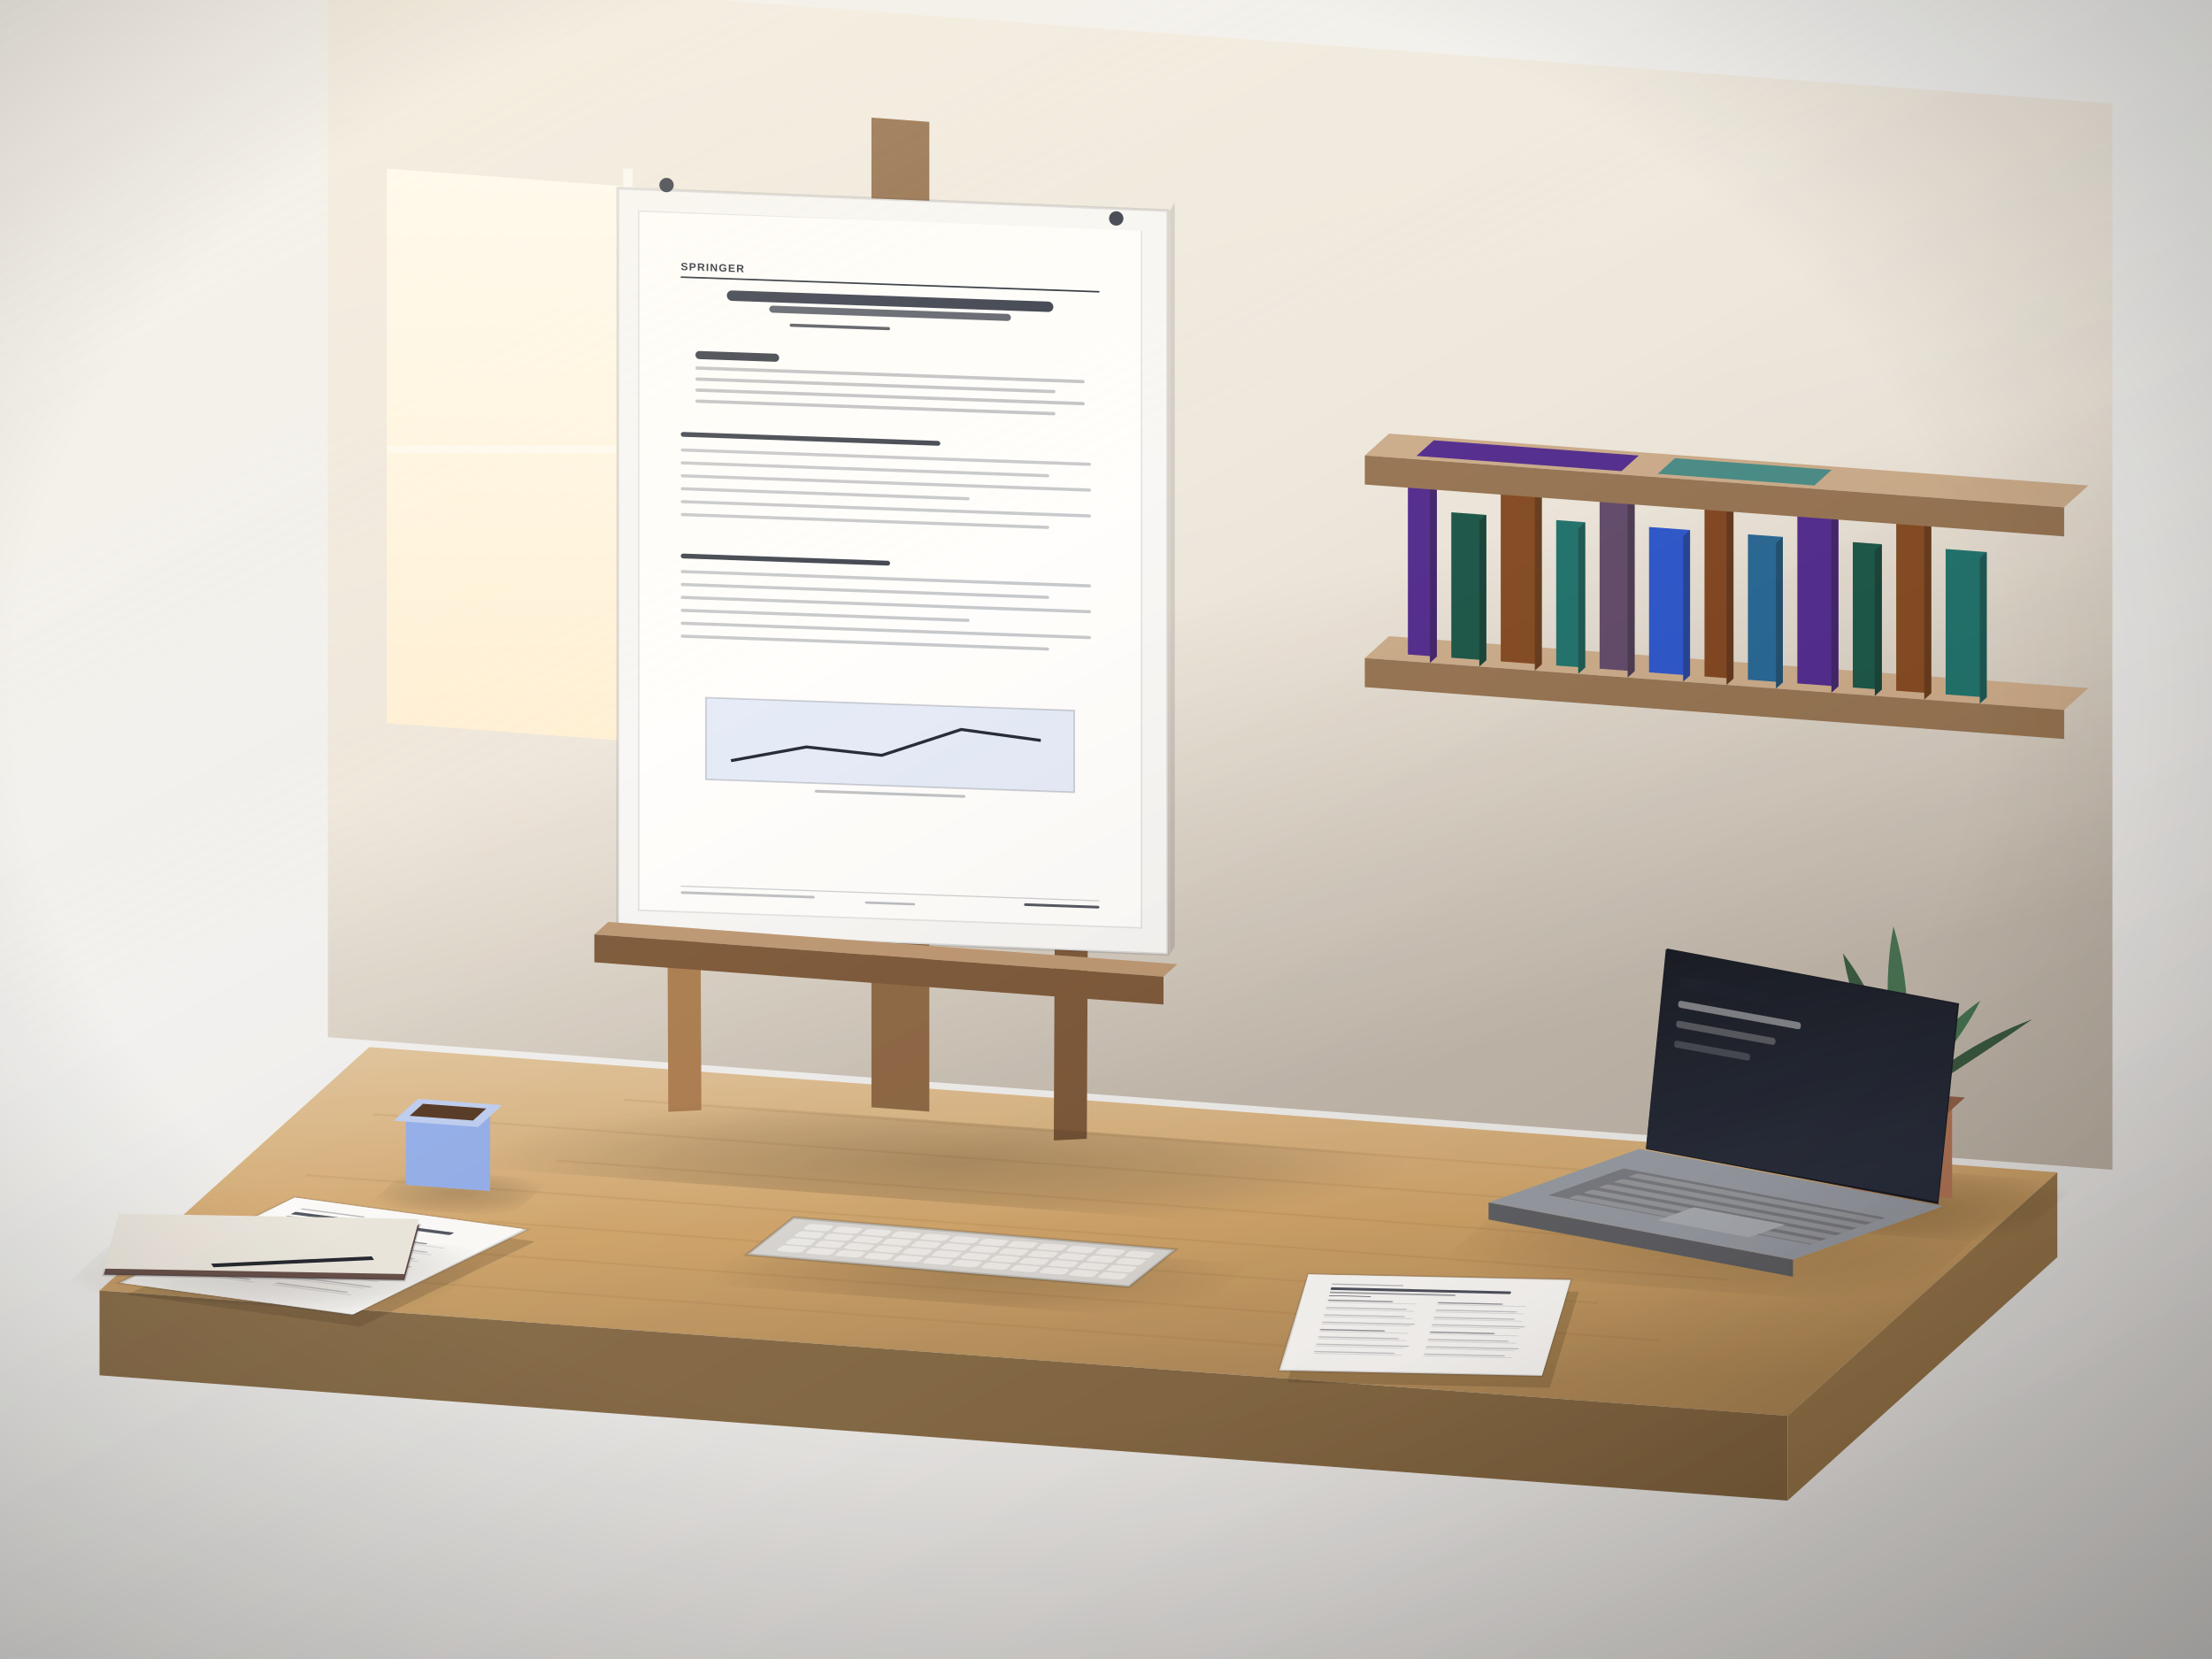
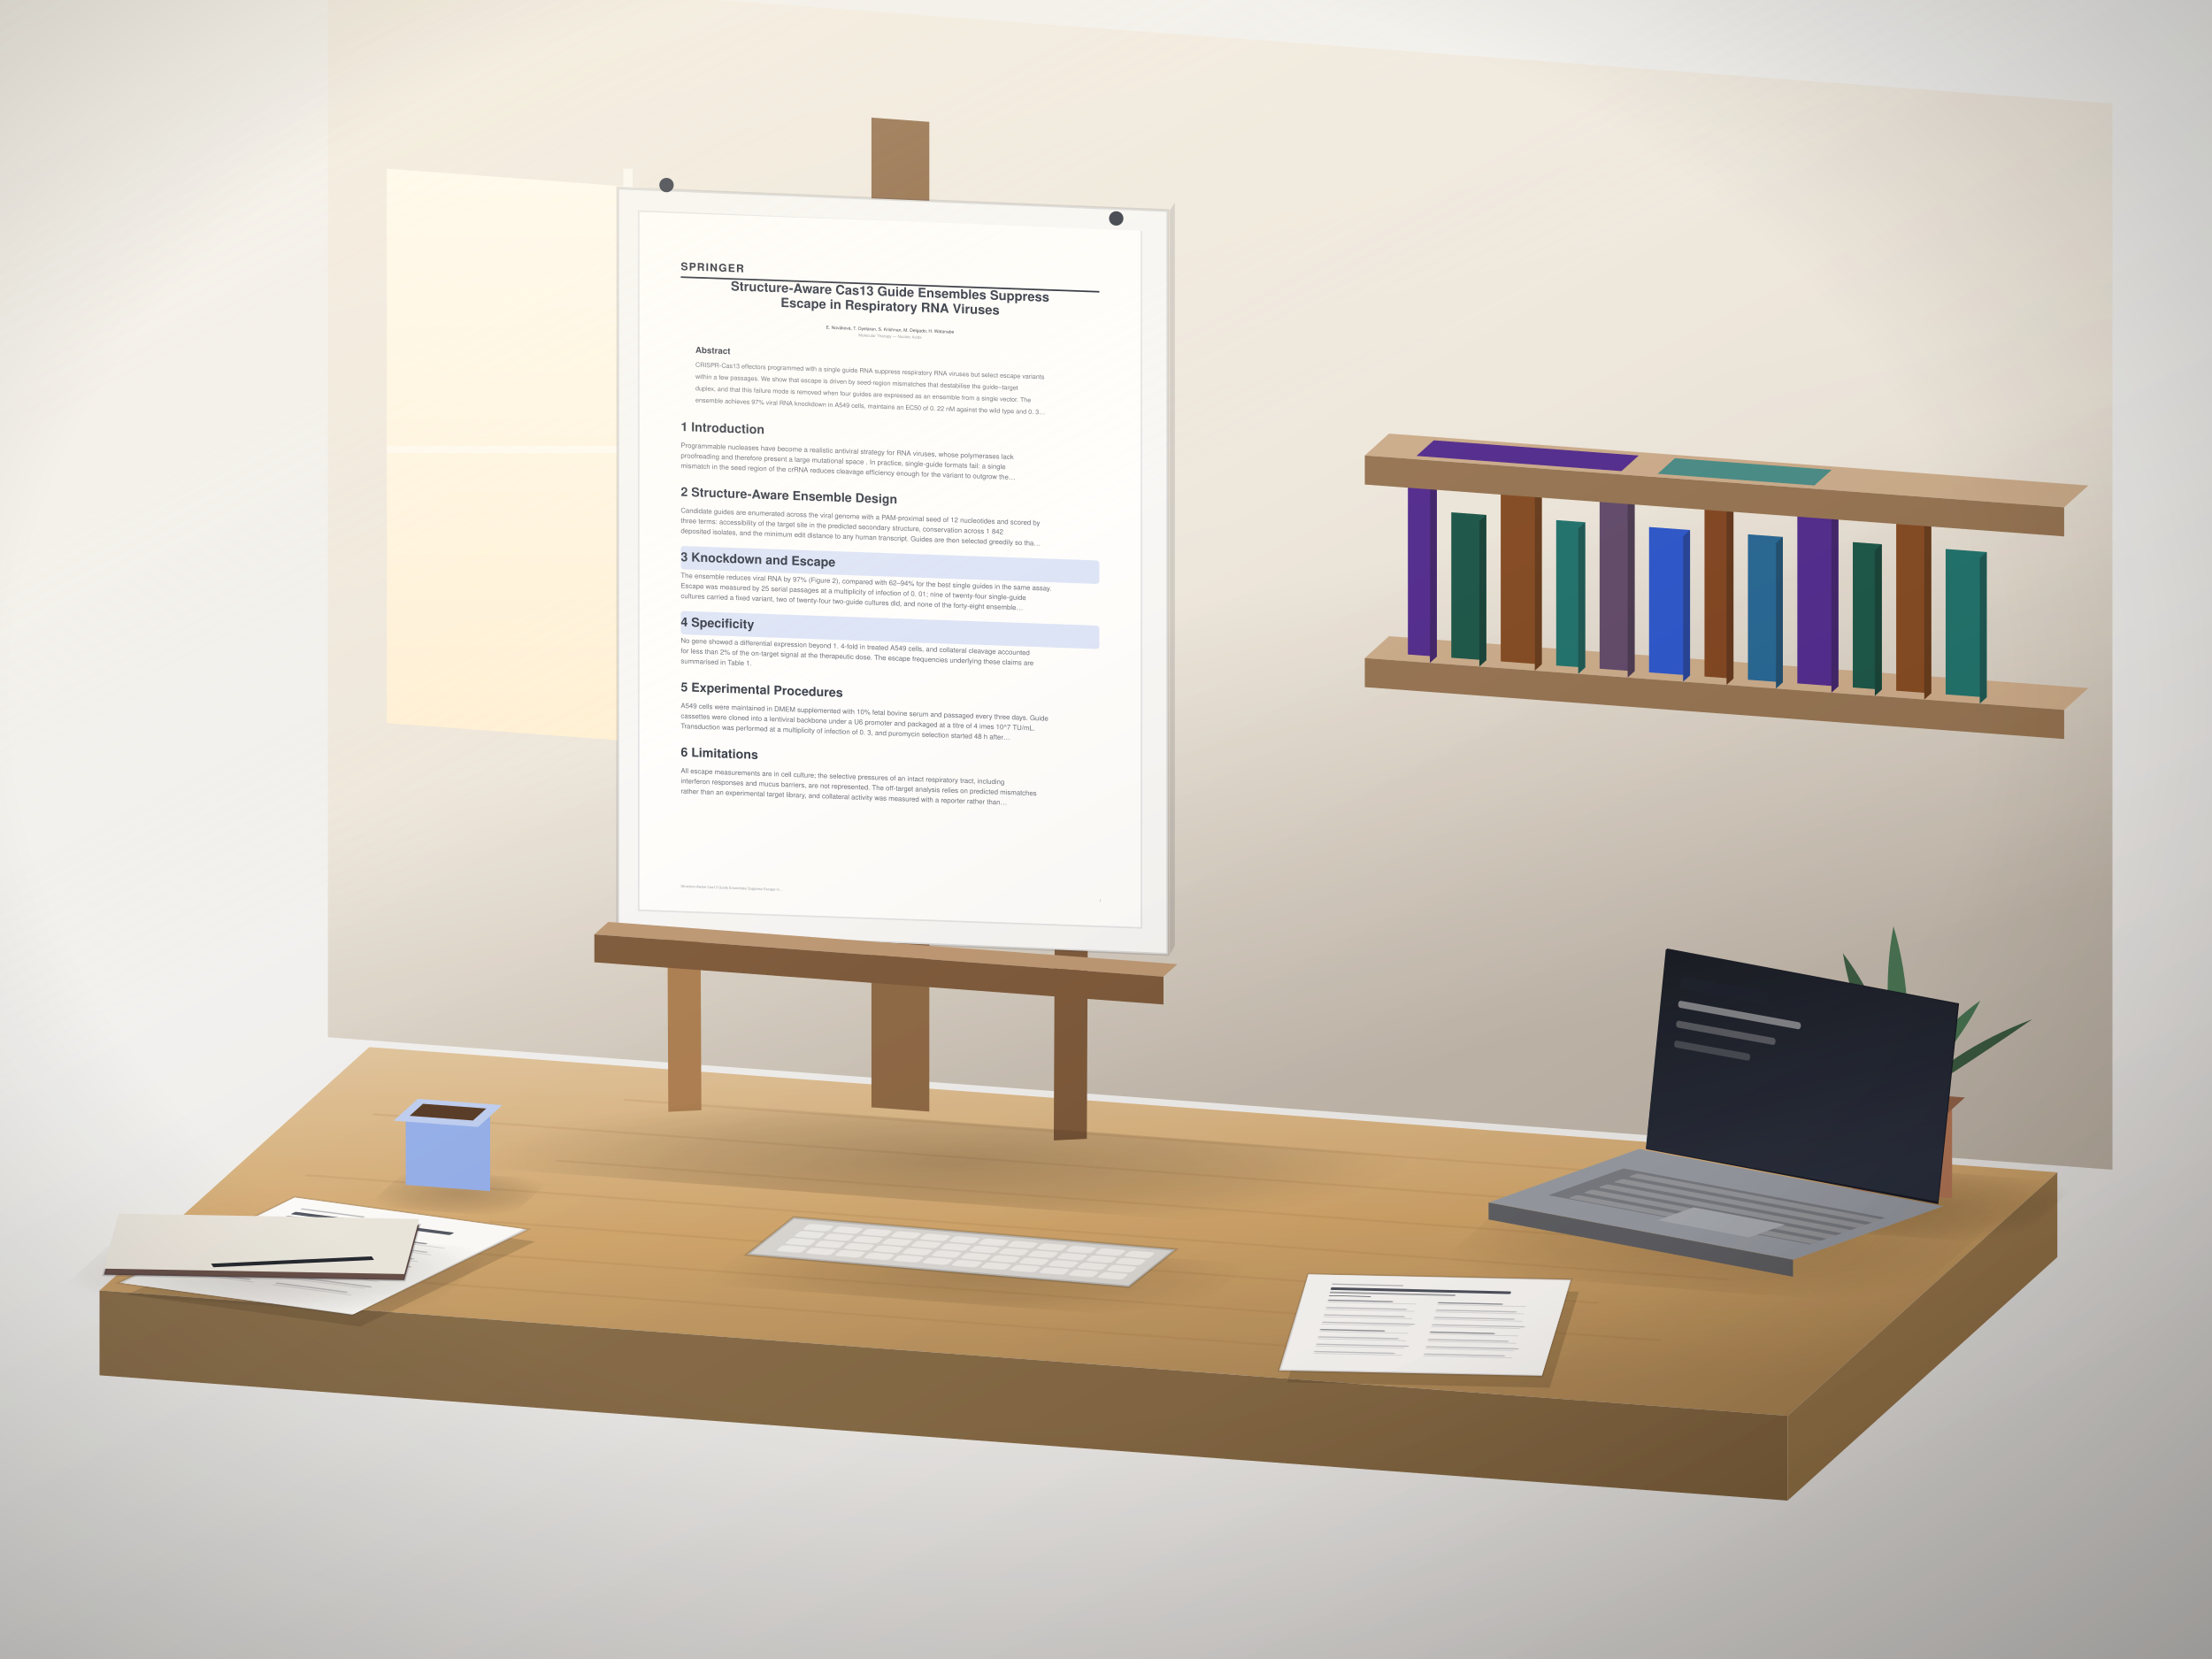
<svg xmlns="http://www.w3.org/2000/svg" width="800" height="600" viewBox="0 0 800 600" role="img" aria-label="Springer LLNCS template preview" data-template-id="springer-llncs">
  <defs>
    <linearGradient id="tp-springer-llncs-wall-1" x1="0" y1="0" x2="0.35" y2="1">
      <stop offset="0" stop-color="#f0ebe3" />
      <stop offset="0.62" stop-color="#ece5db" />
      <stop offset="1" stop-color="#bfb6ab" />
    </linearGradient>
    <linearGradient id="tp-springer-llncs-window-2" x1="0" y1="0" x2="0" y2="1">
      <stop offset="0" stop-color="#FFFCF2" />
      <stop offset="1" stop-color="#FFEFD2" />
    </linearGradient>
    <linearGradient id="tp-springer-llncs-desk-3" x1="0" y1="0" x2="0.15" y2="1">
      <stop offset="0" stop-color="#e0c299" />
      <stop offset="0.55" stop-color="#d0a265" />
      <stop offset="1" stop-color="#af8855" />
    </linearGradient>
    <clipPath id="tp-springer-llncs-grain-4">
      <path d="M133.54 378.69 L744.06 424 L646.52 512.04 L36 466.73 Z" />
    </clipPath>
    <radialGradient id="tp-springer-llncs-shadow-5" cx="0.5" cy="0.5" r="0.5">
      <stop offset="0" stop-color="#22160A" stop-opacity="0.26" />
      <stop offset="0.6" stop-color="#22160A" stop-opacity="0.13" />
      <stop offset="1" stop-color="#22160A" stop-opacity="0" />
    </radialGradient>
    <clipPath id="tp-springer-llncs-board-6">
      <path d="M230.71 76.05 L414.42 83.58 L414.42 337.67 L230.71 330.14 Z" />
    </clipPath>
    <radialGradient id="tp-springer-llncs-shadow-7" cx="0.5" cy="0.5" r="0.5">
      <stop offset="0" stop-color="#22160A" stop-opacity="0.24" />
      <stop offset="0.6" stop-color="#22160A" stop-opacity="0.12" />
      <stop offset="1" stop-color="#22160A" stop-opacity="0" />
    </radialGradient>
    <radialGradient id="tp-springer-llncs-shadow-8" cx="0.5" cy="0.5" r="0.5">
      <stop offset="0" stop-color="#22160A" stop-opacity="0.22" />
      <stop offset="0.6" stop-color="#22160A" stop-opacity="0.11" />
      <stop offset="1" stop-color="#22160A" stop-opacity="0" />
    </radialGradient>
    <radialGradient id="tp-springer-llncs-shadow-9" cx="0.5" cy="0.5" r="0.5">
      <stop offset="0" stop-color="#22160A" stop-opacity="0.2" />
      <stop offset="0.6" stop-color="#22160A" stop-opacity="0.1" />
      <stop offset="1" stop-color="#22160A" stop-opacity="0" />
    </radialGradient>
    <clipPath id="tp-springer-llncs-keys-10">
      <path d="M587.18 422.58 L681.87 440.39 L654.68 450.08 L559.98 432.27 Z" />
    </clipPath>
    <clipPath id="tp-springer-llncs-screen-11">
      <path d="M602.46 343.37 L708.16 363.24 L700.66 435.82 L594.95 415.95 Z" />
    </clipPath>
    <linearGradient id="tp-springer-llncs-page-12" x1="0" y1="1" x2="1" y2="0">
      <stop offset="0" stop-color="#FFFFFF" />
      <stop offset="1" stop-color="#ececee" />
    </linearGradient>
    <clipPath id="tp-springer-llncs-sheet-13">
      <path d="M106.56 433.11 L190.68 444.69 L127.42 475.48 L43.3 463.9 Z" />
    </clipPath>
    <linearGradient id="tp-springer-llncs-page-14" x1="0" y1="1" x2="1" y2="0">
      <stop offset="0" stop-color="#FFFFFF" />
      <stop offset="1" stop-color="#ececee" />
    </linearGradient>
    <clipPath id="tp-springer-llncs-sheet-15">
      <path d="M473.2 460.89 L568.17 462.82 L557.6 497.59 L462.62 495.65 Z" />
    </clipPath>
    <radialGradient id="tp-springer-llncs-shadow-16" cx="0.5" cy="0.5" r="0.5">
      <stop offset="0" stop-color="#22160A" stop-opacity="0.2" />
      <stop offset="0.6" stop-color="#22160A" stop-opacity="0.1" />
      <stop offset="1" stop-color="#22160A" stop-opacity="0" />
    </radialGradient>
    <clipPath id="tp-springer-llncs-keys-17">
      <path d="M286.99 440.33 L425.05 451.94 L408.23 465.34 L270.16 453.73 Z" />
    </clipPath>
    <radialGradient id="tp-springer-llncs-shadow-18" cx="0.5" cy="0.5" r="0.5">
      <stop offset="0" stop-color="#22160A" stop-opacity="0.22" />
      <stop offset="0.6" stop-color="#22160A" stop-opacity="0.11" />
      <stop offset="1" stop-color="#22160A" stop-opacity="0" />
    </radialGradient>
    <linearGradient id="tp-springer-llncs-warm-19" x1="0" y1="0" x2="0.7" y2="1">
      <stop offset="0" stop-color="#FFF4DC" stop-opacity="0.42" />
      <stop offset="0.45" stop-color="#FFF4DC" stop-opacity="0.1" />
      <stop offset="1" stop-color="#3B2410" stop-opacity="0.14" />
    </linearGradient>
    <radialGradient id="tp-springer-llncs-vignette-20" cx="0.45" cy="0.42" r="0.8">
      <stop offset="0.55" stop-color="#000000" stop-opacity="0" />
      <stop offset="1" stop-color="#000000" stop-opacity="0.28" />
    </radialGradient>
  </defs>
  <path d="M118.59 375.14 L764 423.04 L764 37.42 L118.59 -10.48 Z" fill="url(#tp-springer-llncs-wall-1)" />
  <path d="M139.9 261.52 L314.33 274.47 L314.33 73.95 L139.9 61 Z" fill="url(#tp-springer-llncs-window-2)" />
  <rect x="225.41" y="61" width="3.4" height="200.52" fill="#FFFFFF" opacity="0.72" />
  <rect x="139.9" y="161.26" width="174.43" height="2.6" fill="#FFFFFF" opacity="0.55" />
  <path d="M502.35 230.09 L755.28 248.86 L746.53 256.76 L493.6 237.99 Z" fill="#c7a684" />
  <path d="M493.6 248.51 L746.53 267.28 L746.53 256.76 L493.6 237.99 Z" fill="#8d6a48" />
  <path d="M509.18 236.7 L519.64 237.48 L519.64 171.75 L509.18 170.97 Z" fill="#451c88" />
  <path d="M519.64 237.48 L517.14 239.74 L517.14 174.01 L519.64 171.75 Z" fill="#321462" />
  <path d="M524.88 237.87 L537.52 238.81 L537.52 186.22 L524.88 185.29 Z" fill="#094a3d" />
  <path d="M537.52 238.81 L535.02 241.07 L535.02 188.48 L537.52 186.22 Z" fill="#06352c" />
  <path d="M542.76 239.2 L557.58 240.3 L557.58 174.57 L542.76 173.47 Z" fill="#7b3e14" />
  <path d="M557.58 240.3 L555.08 242.55 L555.08 176.82 L557.58 174.57 Z" fill="#592d0e" />
  <path d="M562.82 240.69 L573.28 241.46 L573.28 188.88 L562.82 188.1 Z" fill="#0f6864" />
  <path d="M573.28 241.46 L570.78 243.72 L570.78 191.14 L573.28 188.88 Z" fill="#0b4b48" />
  <path d="M578.52 241.85 L591.16 242.79 L591.16 177.06 L578.52 176.12 Z" fill="#553d62" />
  <path d="M591.16 242.79 L588.66 245.05 L588.66 179.32 L591.16 177.06 Z" fill="#3d2c47" />
  <path d="M596.4 243.18 L611.22 244.28 L611.22 191.69 L596.4 190.59 Z" fill="#1c4aca" />
  <path d="M611.22 244.28 L608.72 246.54 L608.72 193.95 L611.22 191.69 Z" fill="#143591" />
  <path d="M616.46 244.67 L626.92 245.44 L626.92 179.71 L616.46 178.94 Z" fill="#783813" />
  <path d="M626.92 245.44 L624.42 247.7 L624.42 181.97 L626.92 179.71 Z" fill="#56280e" />
  <path d="M632.16 245.83 L644.8 246.77 L644.8 194.19 L632.16 193.25 Z" fill="#165c8f" />
  <path d="M644.8 246.77 L642.3 249.03 L642.3 196.44 L644.8 194.19 Z" fill="#104267" />
  <path d="M650.03 247.16 L664.86 248.26 L664.86 182.53 L650.03 181.43 Z" fill="#451c88" />
  <path d="M664.86 248.26 L662.36 250.52 L662.36 184.79 L664.86 182.53 Z" fill="#321462" />
  <path d="M670.09 248.65 L680.56 249.42 L680.56 196.84 L670.09 196.06 Z" fill="#094a3d" />
  <path d="M680.56 249.42 L678.06 251.68 L678.06 199.1 L680.56 196.84 Z" fill="#06352c" />
  <path d="M685.79 249.81 L698.44 250.75 L698.44 185.02 L685.79 184.08 Z" fill="#7b3e14" />
  <path d="M698.44 250.75 L695.94 253.01 L695.94 187.28 L698.44 185.02 Z" fill="#592d0e" />
  <path d="M703.67 251.14 L718.5 252.24 L718.5 199.66 L703.67 198.55 Z" fill="#0f6864" />
  <path d="M718.5 252.24 L716 254.5 L716 201.91 L718.5 199.66 Z" fill="#0b4b48" />
  <path d="M502.35 156.82 L755.28 175.59 L746.53 183.49 L493.6 164.72 Z" fill="#c7a684" />
  <path d="M493.6 175.24 L746.53 194.01 L746.53 183.49 L493.6 164.72 Z" fill="#8d6a48" />
  <path d="M518.54 159.25 L592.68 164.75 L586.42 170.39 L512.29 164.89 Z" fill="#451c88" />
  <path d="M605.76 165.72 L662.45 169.93 L656.2 175.57 L599.51 171.36 Z" fill="#3a8380" />
  <path d="M133.54 378.69 L744.06 424 L646.52 512.04 L36 466.73 Z" fill="url(#tp-springer-llncs-desk-3)" />
  <path d="M36 497.4 L646.52 542.71 L646.52 512.04 L36 466.73 Z" fill="#81643f" />
  <path d="M646.52 542.71 L744.06 454.67 L744.06 424 L646.52 512.04 Z" fill="#967549" />
  <g clip-path="url(#tp-springer-llncs-grain-4)">
    <g transform="matrix(4.36 0.32 -1.25 1.13 133.54 378.69)">
      <rect x="24" y="9.75" width="92" height="0.6" fill="#8A5A2B" opacity="0.13" />
      <rect x="6" y="19.5" width="118" height="0.6" fill="#8A5A2B" opacity="0.13" />
      <rect x="24" y="29.25" width="92" height="0.6" fill="#8A5A2B" opacity="0.13" />
      <rect x="6" y="39" width="118" height="0.6" fill="#8A5A2B" opacity="0.13" />
      <rect x="24" y="48.75" width="92" height="0.6" fill="#8A5A2B" opacity="0.13" />
      <rect x="6" y="58.5" width="118" height="0.6" fill="#8A5A2B" opacity="0.13" />
      <rect x="24" y="68.25" width="92" height="0.6" fill="#8A5A2B" opacity="0.13" />
    </g>
  </g>
  <path d="M241.7 402.11 L240.21 76.91 L252.18 76.34 L253.66 401.53 Z" fill="#a77647" />
  <path d="M381.11 412.45 L382.59 87.48 L394.56 86.9 L393.07 411.88 Z" fill="#744e2e" />
  <path d="M315.17 400.48 L315.17 42.53 L336.1 44.08 L336.1 402.03 Z" fill="#865e39" />
  <path d="M201.62 395.08 L511.41 418.07 L481.4 445.16 L171.61 422.17 Z" fill="url(#tp-springer-llncs-shadow-5)" />
  <path d="M423.06 76.2 L424.9 73.18 L424.9 342.18 L423.06 345.19 Z" fill="#0F172A24" />
  <path d="M223.41 68 L422.35 76.16 L422.35 345.15 L223.41 336.99 Z" fill="#f7f7f7" stroke="#0F172A24" />
  <g clip-path="url(#tp-springer-llncs-board-6)">
    <g transform="matrix(0.57 0.02 0 0.56 230.71 76.05)">
      <rect width="320" height="452.57" fill="#FFFFFF" />
      <rect x="0.5" y="0.5" width="319" height="451.57" fill="none" stroke="#0F172A1f" />
-       <text x="27.2" y="37.63" font-size="6.81" font-family="Arial, sans-serif" font-weight="700" letter-spacing="0.65" fill="#111827">SPRINGER</text>
+       <text x="27.2" y="37.63" font-size="6.81" font-family="Helvetica, Arial, sans-serif" font-weight="700" letter-spacing="0.65" fill="#111827">SPRINGER</text>
      <rect x="27.2" y="41.68" width="265.6" height="1" fill="#111827" />
-       <rect x="56.42" y="49.65" width="207.17" height="6.73" rx="3.37" fill="#0F172A" opacity="0.92" />
-       <rect x="83.35" y="58.55" width="153.3" height="4.56" rx="2.28" fill="#0F172A" opacity="0.75" />
-       <rect x="96.26" y="69.74" width="63.74" height="2.04" rx="1.02" fill="#111827c7" opacity="1" />
-       <rect x="36.5" y="89.5" width="53.12" height="5.23" rx="2.61" fill="#111827" opacity="0.9" />
-       <rect x="36.5" y="99.48" width="247.01" height="2.14" rx="1.07" fill="#0F172A47" opacity="1" />
-       <rect x="36.5" y="106.6" width="228.42" height="2.14" rx="1.07" fill="#0F172A47" opacity="1" />
-       <rect x="36.5" y="113.73" width="247.01" height="2.14" rx="1.07" fill="#0F172A47" opacity="1" />
-       <rect x="36.5" y="120.86" width="228.42" height="2.14" rx="1.07" fill="#0F172A47" opacity="1" />
-       <rect x="27.2" y="142.15" width="164.67" height="3.12" rx="1.56" fill="#111827" opacity="0.88" />
-       <rect x="27.2" y="152.78" width="260.29" height="2.04" rx="1.02" fill="#0F172A40" opacity="1" />
-       <rect x="27.2" y="161.12" width="233.73" height="2.04" rx="1.02" fill="#0F172A40" opacity="1" />
-       <rect x="27.2" y="169.46" width="260.29" height="2.04" rx="1.02" fill="#0F172A40" opacity="1" />
-       <rect x="27.2" y="177.81" width="183.26" height="2.04" rx="1.02" fill="#0F172A40" opacity="1" />
-       <rect x="27.2" y="186.15" width="260.29" height="2.04" rx="1.02" fill="#0F172A40" opacity="1" />
-       <rect x="27.2" y="194.5" width="233.73" height="2.04" rx="1.02" fill="#0F172A40" opacity="1" />
-       <rect x="27.2" y="220.69" width="132.8" height="3.12" rx="1.56" fill="#111827" opacity="0.88" />
-       <rect x="27.2" y="231.32" width="260.29" height="2.04" rx="1.02" fill="#0F172A40" opacity="1" />
-       <rect x="27.2" y="239.66" width="233.73" height="2.04" rx="1.02" fill="#0F172A40" opacity="1" />
-       <rect x="27.2" y="248" width="260.29" height="2.04" rx="1.02" fill="#0F172A40" opacity="1" />
-       <rect x="27.2" y="256.35" width="183.26" height="2.04" rx="1.02" fill="#0F172A40" opacity="1" />
-       <rect x="27.2" y="264.69" width="260.29" height="2.04" rx="1.02" fill="#0F172A40" opacity="1" />
-       <rect x="27.2" y="273.04" width="233.73" height="2.04" rx="1.02" fill="#0F172A40" opacity="1" />
-       <rect x="43.14" y="313.2" width="233.73" height="52.82" fill="#1A56DB1f" stroke="#11182733" />
-       <path d="M59.07 353.34 L106.88 342.78 L154.69 346.48 L205.15 327.99 L255.62 333.27" fill="none" stroke="#111827" stroke-width="1.92" />
-       <rect x="112.19" y="370.25" width="95.62" height="1.81" rx="0.91" fill="#0F172A47" opacity="1" />
-       <rect x="27.2" y="435.16" width="265.6" height="0.72" fill="#0F172A38" />
-       <rect x="27.2" y="438.78" width="84.99" height="1.72" rx="0.86" fill="#0F172A47" opacity="1" />
-       <rect x="244.99" y="438.78" width="47.81" height="1.72" rx="0.86" fill="#111827c7" opacity="1" />
-       <rect x="144.06" y="441.15" width="31.87" height="1.54" rx="0.77" fill="#0F172A4d" opacity="1" />
+       <text x="160" y="49.65" font-family="Helvetica, Arial, sans-serif" font-size="8.24" fill="#0F172A" font-weight="700" opacity="0.95" text-anchor="middle">Structure-Aware Cas13 Guide Ensembles Suppress</text>
+       <text x="160" y="59.2" font-family="Helvetica, Arial, sans-serif" font-size="8.24" fill="#0F172A" font-weight="700" opacity="0.95" text-anchor="middle">Escape in Respiratory RNA Viruses</text>
+       <text x="160" y="72.3" font-family="Helvetica, Arial, sans-serif" font-size="2.81" fill="#111827e6" text-anchor="middle">E. Nováková, T. Oyelaran, S. Krishnan, M. Delgado, H. Watanabe</text>
+       <text x="160" y="76.51" font-family="Helvetica, Arial, sans-serif" font-size="2.53" fill="#0F172A80" text-anchor="middle">Molecular Therapy — Nucleic Acids</text>
+       <text x="36.5" y="90.76" font-family="Helvetica, Arial, sans-serif" font-size="5.46" fill="#111827" font-weight="700" opacity="0.9">Abstract</text>
+       <text x="36.5" y="99.79" font-family="Helvetica, Arial, sans-serif" font-size="4.04" fill="#0F172Aa8">CRISPR-Cas13 effectors programmed with a single guide RNA suppress respiratory RNA viruses but select escape variants</text>
+       <text x="36.5" y="107.39" font-family="Helvetica, Arial, sans-serif" font-size="4.04" fill="#0F172Aa8">within a few passages. We show that escape is driven by seed-region mismatches that destabilise the guide–target</text>
+       <text x="36.5" y="114.99" font-family="Helvetica, Arial, sans-serif" font-size="4.04" fill="#0F172Aa8">duplex, and that this failure mode is removed when four guides are expressed as an ensemble from a single vector. The</text>
+       <text x="36.5" y="122.6" font-family="Helvetica, Arial, sans-serif" font-size="4.04" fill="#0F172Aa8">ensemble achieves 97% viral RNA knockdown in A549 cells, maintains an EC50 of 0. 22 nM against the wild type and 0. 3…</text>
+       <text x="27.2" y="141.52" font-family="Helvetica, Arial, sans-serif" font-size="7.97" fill="#111827" font-weight="700" opacity="0.9">1  Introduction</text>
+       <text x="27.2" y="152.27" font-family="Helvetica, Arial, sans-serif" font-size="4.38" fill="#0F172Aad">Programmable nucleases have become a realistic antiviral strategy for RNA viruses, whose polymerases lack</text>
+       <text x="27.2" y="158.85" font-family="Helvetica, Arial, sans-serif" font-size="4.38" fill="#0F172Aad">proofreading and therefore present a large mutational space . In practice, single-guide formats fail: a single</text>
+       <text x="27.2" y="165.42" font-family="Helvetica, Arial, sans-serif" font-size="4.38" fill="#0F172Aad">mismatch in the seed region of the crRNA reduces cleavage efficiency enough for the variant to outgrow the…</text>
+       <text x="27.2" y="183.54" font-family="Helvetica, Arial, sans-serif" font-size="7.97" fill="#111827" font-weight="700" opacity="0.9">2  Structure-Aware Ensemble Design</text>
+       <text x="27.2" y="194.3" font-family="Helvetica, Arial, sans-serif" font-size="4.38" fill="#0F172Aad">Candidate guides are enumerated across the viral genome with a PAM-proximal seed of 12 nucleotides and scored by</text>
+       <text x="27.2" y="200.87" font-family="Helvetica, Arial, sans-serif" font-size="4.38" fill="#0F172Aad">three terms: accessibility of the target site in the predicted secondary structure, conservation across 1 842</text>
+       <text x="27.2" y="207.45" font-family="Helvetica, Arial, sans-serif" font-size="4.38" fill="#0F172Aad">deposited isolates, and the minimum edit distance to any human transcript. Guides are then selected greedily so tha…</text>
+       <rect x="27.2" y="215.77" width="265.6" height="15.13" rx="2" fill="#1A56DB29" />
+       <text x="27.2" y="225.57" font-family="Helvetica, Arial, sans-serif" font-size="7.97" fill="#111827" font-weight="700" opacity="0.9">3  Knockdown and Escape</text>
+       <text x="27.2" y="236.33" font-family="Helvetica, Arial, sans-serif" font-size="4.38" fill="#0F172Aad">The ensemble reduces viral RNA by 97% (Figure 2), compared with 62–94% for the best single guides in the same assay.</text>
+       <text x="27.2" y="242.9" font-family="Helvetica, Arial, sans-serif" font-size="4.38" fill="#0F172Aad">Escape was measured by 25 serial passages at a multiplicity of infection of 0. 01; nine of twenty-four single-guide</text>
+       <text x="27.2" y="249.48" font-family="Helvetica, Arial, sans-serif" font-size="4.38" fill="#0F172Aad">cultures carried a fixed variant, two of twenty-four two-guide cultures did, and none of the forty-eight ensemble…</text>
+       <rect x="27.2" y="257.8" width="265.6" height="15.13" rx="2" fill="#1A56DB29" />
+       <text x="27.2" y="267.6" font-family="Helvetica, Arial, sans-serif" font-size="7.97" fill="#111827" font-weight="700" opacity="0.9">4  Specificity</text>
+       <text x="27.2" y="278.36" font-family="Helvetica, Arial, sans-serif" font-size="4.38" fill="#0F172Aad">No gene showed a differential expression beyond 1. 4-fold in treated A549 cells, and collateral cleavage accounted</text>
+       <text x="27.2" y="284.93" font-family="Helvetica, Arial, sans-serif" font-size="4.38" fill="#0F172Aad">for less than 2% of the on-target signal at the therapeutic dose. The escape frequencies underlying these claims are</text>
+       <text x="27.2" y="291.51" font-family="Helvetica, Arial, sans-serif" font-size="4.38" fill="#0F172Aad">summarised in Table 1.</text>
+       <text x="27.2" y="309.63" font-family="Helvetica, Arial, sans-serif" font-size="7.97" fill="#111827" font-weight="700" opacity="0.9">5  Experimental Procedures</text>
+       <text x="27.2" y="320.39" font-family="Helvetica, Arial, sans-serif" font-size="4.38" fill="#0F172Aad">A549 cells were maintained in DMEM supplemented with 10% fetal bovine serum and passaged every three days. Guide</text>
+       <text x="27.2" y="326.96" font-family="Helvetica, Arial, sans-serif" font-size="4.38" fill="#0F172Aad">cassettes were cloned into a lentiviral backbone under a U6 promoter and packaged at a titre of 4 imes 10^7 TU/mL.</text>
+       <text x="27.2" y="333.54" font-family="Helvetica, Arial, sans-serif" font-size="4.38" fill="#0F172Aad">Transduction was performed at a multiplicity of infection of 0. 3, and puromycin selection started 48 h after…</text>
+       <text x="27.2" y="351.66" font-family="Helvetica, Arial, sans-serif" font-size="7.97" fill="#111827" font-weight="700" opacity="0.9">6  Limitations</text>
+       <text x="27.2" y="362.42" font-family="Helvetica, Arial, sans-serif" font-size="4.38" fill="#0F172Aad">All escape measurements are in cell culture; the selective pressures of an intact respiratory tract, including</text>
+       <text x="27.2" y="368.99" font-family="Helvetica, Arial, sans-serif" font-size="4.38" fill="#0F172Aad">interferon responses and mucus barriers, are not represented. The off-target analysis relies on predicted mismatches</text>
+       <text x="27.2" y="375.57" font-family="Helvetica, Arial, sans-serif" font-size="4.38" fill="#0F172Aad">rather than an experimental target library, and collateral activity was measured with a reporter rather than…</text>
+       <text x="27.2" y="436.25" font-family="Helvetica, Arial, sans-serif" font-size="2.26" fill="#0F172A73">Structure-Aware Cas13 Guide Ensembles Suppress Escape in…</text>
+       <text x="292.8" y="436.25" font-family="Helvetica, Arial, sans-serif" font-size="2.26" fill="#0F172A73">1</text>
    </g>
  </g>
  <circle cx="241.06" cy="66.93" r="2.6" fill="#111827eb" />
  <circle cx="403.7" cy="79" r="2.6" fill="#111827eb" />
  <path d="M214.96 337.95 L420.8 353.23 L425.8 348.71 L219.96 333.43 Z" fill="#b9916c" />
  <path d="M214.96 348.03 L420.8 363.3 L420.8 353.23 L214.96 337.95 Z" fill="#744e2e" />
  <path d="M658.4 420.73 L752.28 427.69 L727.43 450.12 L633.55 443.16 Z" fill="url(#tp-springer-llncs-shadow-7)" />
  <path d="M669.89 430.71 L706 433.39 L706 401.14 L669.89 398.46 Z" fill="#b27354" />
  <path d="M674.55 394.25 L710.66 396.93 L701.34 405.34 L665.23 402.66 Z" fill="#8e5c43" />
  <path d="M687.94 399.8 Q662.48 382.67 651.03 373.55 Q676.48 382.67 687.94 399.8" fill="#294f35" opacity="0.96" />
  <path d="M687.94 399.8 Q664.55 375.15 655.15 358.49 Q678.55 375.15 687.94 399.8" fill="#366947" opacity="0.96" />
  <path d="M687.94 399.8 Q670.23 368.28 666.53 344.75 Q684.23 368.28 687.94 399.8" fill="#294f35" opacity="0.96" />
  <path d="M687.94 399.8 Q679.37 363.41 684.8 335.03 Q693.37 363.41 687.94 399.8" fill="#366947" opacity="0.96" />
  <path d="M687.94 399.8 Q686.41 376.84 698.88 361.88 Q700.41 376.84 687.94 399.8" fill="#294f35" opacity="0.96" />
  <path d="M687.94 399.8 Q695.06 376.85 716.17 361.9 Q709.06 376.85 687.94 399.8" fill="#366947" opacity="0.96" />
  <path d="M687.94 399.8 Q704.48 380.21 735.01 368.61 Q718.48 380.21 687.94 399.8" fill="#294f35" opacity="0.96" />
  <path d="M147.36 422.85 L199.25 426.7 L184.37 440.13 L132.48 436.28 Z" fill="url(#tp-springer-llncs-shadow-8)" />
  <path d="M146.75 428.53 L177.28 430.79 L177.28 403.63 L146.75 401.36 Z" fill="#8dabed" />
  <path d="M151.13 397.41 L181.65 399.68 L172.9 407.58 L142.37 405.31 Z" fill="#bbcdf4" />
  <path d="M152.97 399.21 L175.87 400.91 L171.05 405.25 L148.16 403.55 Z" fill="#4A2C16" />
  <path d="M165.49 416.73 q10 -3 10 4.5 q0 6.5 -10 3" fill="none" stroke="#8dabed" stroke-width="2.4" />
  <path d="M558.45 422.61 L728.52 435.23 L687.71 472.07 L517.63 459.45 Z" fill="url(#tp-springer-llncs-shadow-9)" />
  <path d="M592.75 415.53 L702.86 436.24 L648.46 455.62 L538.36 434.91 Z" fill="#949aa5" />
  <path d="M538.36 434.91 L648.46 455.62 L648.46 461.75 L538.36 441.05 Z" fill="#565960" />
  <path d="M587.18 422.58 L681.87 440.39 L654.68 450.08 L559.98 432.27 Z" fill="#737881" />
  <g clip-path="url(#tp-springer-llncs-keys-10)">
    <g transform="matrix(3.67 0.69 -2.67 0.95 587.18 422.58)">
      <rect x="1.8" y="0.61" width="26.4" height="1.22" rx="0.24" fill="#FFFFFF" opacity="0.22" />
      <rect x="1.8" y="2.65" width="26.4" height="1.22" rx="0.24" fill="#FFFFFF" opacity="0.22" />
      <rect x="1.8" y="4.69" width="26.4" height="1.22" rx="0.24" fill="#FFFFFF" opacity="0.22" />
      <rect x="1.8" y="6.73" width="26.4" height="1.22" rx="0.24" fill="#FFFFFF" opacity="0.22" />
      <rect x="1.8" y="8.77" width="26.4" height="1.22" rx="0.24" fill="#FFFFFF" opacity="0.22" />
    </g>
  </g>
  <path d="M612.56 436.66 L645.59 442.87 L632.53 447.52 L599.5 441.31 Z" fill="#a7acb5" />
  <path d="M602.83 343.03 L708.53 362.9 L701.03 435.49 L595.33 415.61 Z" fill="#0b101d" />
  <g clip-path="url(#tp-springer-llncs-screen-11)">
    <g transform="matrix(0.33 0.06 -0.04 0.4 602.46 343.37)">
      <defs>
        <linearGradient id="neutral-screen-320" x1="0" y1="0" x2="0.6" y2="1">
          <stop offset="0" stop-color="#090e19" />
          <stop offset="1" stop-color="#1d2537" />
        </linearGradient>
      </defs>
      <rect width="320" height="180" fill="url(#neutral-screen-320)" />
      <rect x="19.2" y="21.6" width="96" height="10.8" rx="3.6" fill="#11182780" />
      <rect x="19.2" y="43.2" width="134.4" height="6.3" rx="2.7" fill="#FFFFFF" opacity="0.45" />
      <rect x="19.2" y="61.2" width="108.8" height="6.3" rx="2.7" fill="#FFFFFF" opacity="0.26" />
      <rect x="19.2" y="79.2" width="83.2" height="6.3" rx="2.7" fill="#FFFFFF" opacity="0.18" />
    </g>
  </g>
  <path d="M109.42 437.42 L193.54 449 L130.28 479.79 L46.16 468.21 Z" fill="#2417082e" />
  <path d="M106.56 433.11 L190.68 444.69 L127.42 475.48 L43.3 463.9 Z" fill="url(#tp-springer-llncs-page-12)" stroke="#0F172A1f" />
  <g clip-path="url(#tp-springer-llncs-sheet-13)">
    <g transform="matrix(0.38 0.05 -0.2 0.1 106.56 433.11)">
      <rect width="220" height="311.14" fill="#FFFFFF" />
      <rect x="22" y="28" width="59.84" height="3.73" fill="#0F172A" opacity="0.3" />
      <rect x="22" y="40.45" width="151.36" height="8.71" rx="1.24" fill="#0F172A" opacity="0.78" />
      <rect x="22" y="54.45" width="105.6" height="5.6" rx="0.93" fill="#0F172A" opacity="0.38" />
      <rect x="22" y="66.9" width="35.2" height="1.87" fill="#111827d9" />
      <rect x="22" y="80.9" width="55.18" height="3.86" rx="1.93" fill="#0F172A" opacity="0.48" />
      <rect x="22" y="87.65" width="75.24" height="2.31" rx="1.16" fill="#0F172A" opacity="0.15" />
      <rect x="22" y="105.01" width="68.55" height="3.86" rx="1.93" fill="#0F172A" opacity="0.24" />
      <rect x="22" y="111.76" width="75.24" height="2.31" rx="1.16" fill="#0F172A" opacity="0.15" />
      <rect x="22" y="129.12" width="68.55" height="3.86" rx="1.93" fill="#0F172A" opacity="0.24" />
      <rect x="22" y="135.88" width="75.24" height="2.31" rx="1.16" fill="#0F172A" opacity="0.15" />
      <rect x="22" y="153.24" width="78.58" height="3.86" rx="1.93" fill="#0F172A" opacity="0.24" />
      <rect x="22" y="159.99" width="75.24" height="2.31" rx="1.16" fill="#0F172A" opacity="0.15" />
      <rect x="22" y="177.35" width="55.18" height="3.86" rx="1.93" fill="#0F172A" opacity="0.48" />
      <rect x="22" y="184.1" width="75.24" height="2.31" rx="1.16" fill="#0F172A" opacity="0.15" />
      <rect x="22" y="201.47" width="68.55" height="3.86" rx="1.93" fill="#0F172A" opacity="0.24" />
      <rect x="22" y="208.22" width="75.24" height="2.31" rx="1.16" fill="#0F172A" opacity="0.15" />
      <rect x="22" y="225.58" width="78.58" height="3.86" rx="1.93" fill="#0F172A" opacity="0.24" />
      <rect x="22" y="232.33" width="75.24" height="2.31" rx="1.16" fill="#0F172A" opacity="0.15" />
      <rect x="22" y="249.69" width="68.55" height="3.86" rx="1.93" fill="#0F172A" opacity="0.24" />
      <rect x="22" y="256.44" width="75.24" height="2.31" rx="1.16" fill="#0F172A" opacity="0.15" />
      <rect x="114.4" y="80.9" width="55.18" height="3.86" rx="1.93" fill="#0F172A" opacity="0.48" />
      <rect x="114.4" y="87.65" width="75.24" height="2.31" rx="1.16" fill="#0F172A" opacity="0.15" />
      <rect x="114.4" y="105.01" width="68.55" height="3.86" rx="1.93" fill="#0F172A" opacity="0.24" />
      <rect x="114.4" y="111.76" width="75.24" height="2.31" rx="1.16" fill="#0F172A" opacity="0.15" />
      <rect x="114.4" y="129.12" width="68.55" height="3.86" rx="1.93" fill="#0F172A" opacity="0.24" />
      <rect x="114.4" y="135.88" width="75.24" height="2.31" rx="1.16" fill="#0F172A" opacity="0.15" />
      <rect x="114.4" y="153.24" width="78.58" height="3.86" rx="1.93" fill="#0F172A" opacity="0.24" />
      <rect x="114.4" y="159.99" width="75.24" height="2.31" rx="1.16" fill="#0F172A" opacity="0.15" />
      <rect x="114.4" y="177.35" width="55.18" height="3.86" rx="1.93" fill="#0F172A" opacity="0.48" />
      <rect x="114.4" y="184.1" width="75.24" height="2.31" rx="1.16" fill="#0F172A" opacity="0.15" />
      <rect x="114.4" y="201.47" width="68.55" height="3.86" rx="1.93" fill="#0F172A" opacity="0.24" />
      <rect x="114.4" y="208.22" width="75.24" height="2.31" rx="1.16" fill="#0F172A" opacity="0.15" />
      <rect x="114.4" y="225.58" width="78.58" height="3.86" rx="1.93" fill="#0F172A" opacity="0.24" />
      <rect x="114.4" y="232.33" width="75.24" height="2.31" rx="1.16" fill="#0F172A" opacity="0.15" />
      <rect x="114.4" y="249.69" width="68.55" height="3.86" rx="1.93" fill="#0F172A" opacity="0.24" />
      <rect x="114.4" y="256.44" width="75.24" height="2.31" rx="1.16" fill="#0F172A" opacity="0.15" />
    </g>
  </g>
  <path d="M476.06 465.19 L571.03 467.13 L560.46 501.89 L465.49 499.96 Z" fill="#2417082e" />
  <path d="M473.2 460.89 L568.17 462.82 L557.6 497.59 L462.62 495.65 Z" fill="url(#tp-springer-llncs-page-14)" stroke="#0F172A1f" />
  <g clip-path="url(#tp-springer-llncs-sheet-15)">
    <g transform="matrix(0.43 0.01 -0.03 0.11 473.2 460.89)">
      <rect width="220" height="311.14" fill="#FFFFFF" />
      <rect x="22" y="28" width="59.84" height="3.73" fill="#0F172A" opacity="0.3" />
      <rect x="22" y="40.45" width="151.36" height="8.71" rx="1.24" fill="#0F172A" opacity="0.78" />
      <rect x="22" y="54.45" width="105.6" height="5.6" rx="0.93" fill="#0F172A" opacity="0.38" />
      <rect x="22" y="66.9" width="35.2" height="1.87" fill="#111827d9" />
      <rect x="22" y="80.9" width="55.18" height="3.86" rx="1.93" fill="#0F172A" opacity="0.48" />
      <rect x="22" y="87.65" width="75.24" height="2.31" rx="1.16" fill="#0F172A" opacity="0.15" />
      <rect x="22" y="105.01" width="68.55" height="3.86" rx="1.93" fill="#0F172A" opacity="0.24" />
      <rect x="22" y="111.76" width="75.24" height="2.31" rx="1.16" fill="#0F172A" opacity="0.15" />
      <rect x="22" y="129.12" width="68.55" height="3.86" rx="1.93" fill="#0F172A" opacity="0.24" />
      <rect x="22" y="135.88" width="75.24" height="2.31" rx="1.16" fill="#0F172A" opacity="0.15" />
      <rect x="22" y="153.24" width="78.58" height="3.86" rx="1.93" fill="#0F172A" opacity="0.24" />
      <rect x="22" y="159.99" width="75.24" height="2.31" rx="1.16" fill="#0F172A" opacity="0.15" />
      <rect x="22" y="177.35" width="55.18" height="3.86" rx="1.93" fill="#0F172A" opacity="0.48" />
      <rect x="22" y="184.1" width="75.24" height="2.31" rx="1.16" fill="#0F172A" opacity="0.15" />
      <rect x="22" y="201.47" width="68.55" height="3.86" rx="1.93" fill="#0F172A" opacity="0.24" />
      <rect x="22" y="208.22" width="75.24" height="2.31" rx="1.16" fill="#0F172A" opacity="0.15" />
      <rect x="22" y="225.58" width="78.58" height="3.86" rx="1.93" fill="#0F172A" opacity="0.24" />
      <rect x="22" y="232.33" width="75.24" height="2.31" rx="1.16" fill="#0F172A" opacity="0.15" />
      <rect x="22" y="249.69" width="68.55" height="3.86" rx="1.93" fill="#0F172A" opacity="0.24" />
      <rect x="22" y="256.44" width="75.24" height="2.31" rx="1.16" fill="#0F172A" opacity="0.15" />
      <rect x="114.4" y="80.9" width="55.18" height="3.86" rx="1.93" fill="#0F172A" opacity="0.48" />
      <rect x="114.4" y="87.65" width="75.24" height="2.31" rx="1.16" fill="#0F172A" opacity="0.15" />
      <rect x="114.4" y="105.01" width="68.55" height="3.86" rx="1.93" fill="#0F172A" opacity="0.24" />
      <rect x="114.4" y="111.76" width="75.24" height="2.31" rx="1.16" fill="#0F172A" opacity="0.15" />
      <rect x="114.4" y="129.12" width="68.55" height="3.86" rx="1.93" fill="#0F172A" opacity="0.24" />
      <rect x="114.4" y="135.88" width="75.24" height="2.31" rx="1.16" fill="#0F172A" opacity="0.15" />
      <rect x="114.4" y="153.24" width="78.58" height="3.86" rx="1.93" fill="#0F172A" opacity="0.24" />
      <rect x="114.4" y="159.99" width="75.24" height="2.31" rx="1.16" fill="#0F172A" opacity="0.15" />
      <rect x="114.4" y="177.35" width="55.18" height="3.86" rx="1.93" fill="#0F172A" opacity="0.48" />
      <rect x="114.4" y="184.1" width="75.24" height="2.31" rx="1.16" fill="#0F172A" opacity="0.15" />
      <rect x="114.4" y="201.47" width="68.55" height="3.86" rx="1.93" fill="#0F172A" opacity="0.24" />
      <rect x="114.4" y="208.22" width="75.24" height="2.31" rx="1.16" fill="#0F172A" opacity="0.15" />
      <rect x="114.4" y="225.58" width="78.58" height="3.86" rx="1.93" fill="#0F172A" opacity="0.24" />
      <rect x="114.4" y="232.33" width="75.24" height="2.31" rx="1.16" fill="#0F172A" opacity="0.15" />
      <rect x="114.4" y="249.69" width="68.55" height="3.86" rx="1.93" fill="#0F172A" opacity="0.24" />
      <rect x="114.4" y="256.44" width="75.24" height="2.31" rx="1.16" fill="#0F172A" opacity="0.15" />
    </g>
  </g>
  <path d="M277.36 444.16 L451.8 457.11 L429.29 477.42 L254.86 464.48 Z" fill="url(#tp-springer-llncs-shadow-16)" />
  <path d="M286.99 440.33 L425.05 451.94 L408.23 465.34 L270.16 453.73 Z" fill="#dbdad8" stroke="#0F172A2e" />
  <g clip-path="url(#tp-springer-llncs-keys-17)">
    <g transform="matrix(4.31 0.36 -1.4 1.12 286.99 440.33)">
      <rect x="1.8" y="1.4" width="2.1" height="1.9" rx="0.4" fill="#FFFFFF" opacity="0.6" />
      <rect x="4.25" y="1.4" width="2.1" height="1.9" rx="0.4" fill="#FFFFFF" opacity="0.6" />
      <rect x="6.7" y="1.4" width="2.1" height="1.9" rx="0.4" fill="#FFFFFF" opacity="0.6" />
      <rect x="9.15" y="1.4" width="2.1" height="1.9" rx="0.4" fill="#FFFFFF" opacity="0.6" />
      <rect x="11.6" y="1.4" width="2.1" height="1.9" rx="0.4" fill="#FFFFFF" opacity="0.6" />
      <rect x="14.05" y="1.4" width="2.1" height="1.9" rx="0.4" fill="#FFFFFF" opacity="0.6" />
      <rect x="16.5" y="1.4" width="2.1" height="1.9" rx="0.4" fill="#FFFFFF" opacity="0.6" />
      <rect x="18.95" y="1.4" width="2.1" height="1.9" rx="0.4" fill="#FFFFFF" opacity="0.6" />
      <rect x="21.4" y="1.4" width="2.1" height="1.9" rx="0.4" fill="#FFFFFF" opacity="0.6" />
      <rect x="23.85" y="1.4" width="2.1" height="1.9" rx="0.4" fill="#FFFFFF" opacity="0.6" />
      <rect x="26.3" y="1.4" width="2.1" height="1.9" rx="0.4" fill="#FFFFFF" opacity="0.6" />
      <rect x="28.75" y="1.4" width="2.1" height="1.9" rx="0.4" fill="#FFFFFF" opacity="0.6" />
      <rect x="1.8" y="3.7" width="2.1" height="1.9" rx="0.4" fill="#FFFFFF" opacity="0.6" />
      <rect x="4.25" y="3.7" width="2.1" height="1.9" rx="0.4" fill="#FFFFFF" opacity="0.6" />
      <rect x="6.7" y="3.7" width="2.1" height="1.9" rx="0.4" fill="#FFFFFF" opacity="0.6" />
      <rect x="9.15" y="3.7" width="2.1" height="1.9" rx="0.4" fill="#FFFFFF" opacity="0.6" />
      <rect x="11.6" y="3.7" width="2.1" height="1.9" rx="0.4" fill="#FFFFFF" opacity="0.6" />
      <rect x="14.05" y="3.7" width="2.1" height="1.9" rx="0.4" fill="#FFFFFF" opacity="0.6" />
      <rect x="16.5" y="3.7" width="2.1" height="1.9" rx="0.4" fill="#FFFFFF" opacity="0.6" />
      <rect x="18.95" y="3.7" width="2.1" height="1.9" rx="0.4" fill="#FFFFFF" opacity="0.6" />
      <rect x="21.4" y="3.7" width="2.1" height="1.9" rx="0.4" fill="#FFFFFF" opacity="0.6" />
      <rect x="23.85" y="3.7" width="2.1" height="1.9" rx="0.4" fill="#FFFFFF" opacity="0.6" />
      <rect x="26.3" y="3.7" width="2.1" height="1.9" rx="0.4" fill="#FFFFFF" opacity="0.6" />
      <rect x="28.75" y="3.7" width="2.1" height="1.9" rx="0.4" fill="#FFFFFF" opacity="0.6" />
      <rect x="1.8" y="6" width="2.1" height="1.9" rx="0.4" fill="#FFFFFF" opacity="0.6" />
      <rect x="4.25" y="6" width="2.1" height="1.9" rx="0.4" fill="#FFFFFF" opacity="0.6" />
      <rect x="6.7" y="6" width="2.1" height="1.9" rx="0.4" fill="#FFFFFF" opacity="0.6" />
      <rect x="9.15" y="6" width="2.1" height="1.9" rx="0.4" fill="#FFFFFF" opacity="0.6" />
      <rect x="11.6" y="6" width="2.1" height="1.9" rx="0.4" fill="#FFFFFF" opacity="0.6" />
      <rect x="14.05" y="6" width="2.1" height="1.9" rx="0.4" fill="#FFFFFF" opacity="0.6" />
      <rect x="16.5" y="6" width="2.1" height="1.9" rx="0.4" fill="#FFFFFF" opacity="0.6" />
      <rect x="18.95" y="6" width="2.1" height="1.9" rx="0.4" fill="#FFFFFF" opacity="0.6" />
      <rect x="21.4" y="6" width="2.1" height="1.9" rx="0.4" fill="#FFFFFF" opacity="0.6" />
      <rect x="23.85" y="6" width="2.1" height="1.9" rx="0.4" fill="#FFFFFF" opacity="0.6" />
      <rect x="26.3" y="6" width="2.1" height="1.9" rx="0.4" fill="#FFFFFF" opacity="0.6" />
      <rect x="28.75" y="6" width="2.1" height="1.9" rx="0.4" fill="#FFFFFF" opacity="0.6" />
      <rect x="1.8" y="8.3" width="2.1" height="1.9" rx="0.4" fill="#FFFFFF" opacity="0.6" />
      <rect x="4.25" y="8.3" width="2.1" height="1.9" rx="0.4" fill="#FFFFFF" opacity="0.6" />
      <rect x="6.7" y="8.3" width="2.1" height="1.9" rx="0.4" fill="#FFFFFF" opacity="0.6" />
      <rect x="9.15" y="8.3" width="2.1" height="1.9" rx="0.4" fill="#FFFFFF" opacity="0.6" />
      <rect x="11.6" y="8.3" width="2.1" height="1.9" rx="0.4" fill="#FFFFFF" opacity="0.6" />
      <rect x="14.05" y="8.3" width="2.1" height="1.9" rx="0.4" fill="#FFFFFF" opacity="0.6" />
      <rect x="16.5" y="8.3" width="2.1" height="1.9" rx="0.4" fill="#FFFFFF" opacity="0.6" />
      <rect x="18.95" y="8.3" width="2.1" height="1.9" rx="0.4" fill="#FFFFFF" opacity="0.6" />
      <rect x="21.4" y="8.3" width="2.1" height="1.9" rx="0.4" fill="#FFFFFF" opacity="0.6" />
      <rect x="23.85" y="8.3" width="2.1" height="1.9" rx="0.4" fill="#FFFFFF" opacity="0.6" />
      <rect x="26.3" y="8.3" width="2.1" height="1.9" rx="0.4" fill="#FFFFFF" opacity="0.6" />
      <rect x="28.75" y="8.3" width="2.1" height="1.9" rx="0.4" fill="#FFFFFF" opacity="0.6" />
    </g>
  </g>
  <path d="M48.68 441.98 L179.5 451.69 L151.99 476.52 L21.17 466.81 Z" fill="url(#tp-springer-llncs-shadow-18)" />
  <path d="M43 441.1 L151.61 443.06 L146.23 462.98 L37.62 461.01 Z" fill="#5a413c" stroke="#0F172A33" />
  <path d="M43 438.91 L151.61 440.87 L146.23 460.78 L37.62 458.82 Z" fill="#ece8e0" />
  <path d="M76.33 457.03 L134.41 454.38 L135.28 455.66 L77.2 458.31 Z" fill="#111620" />
  <rect width="800" height="600" fill="url(#tp-springer-llncs-warm-19)" />
  <rect width="800" height="600" fill="url(#tp-springer-llncs-vignette-20)" />
</svg>
